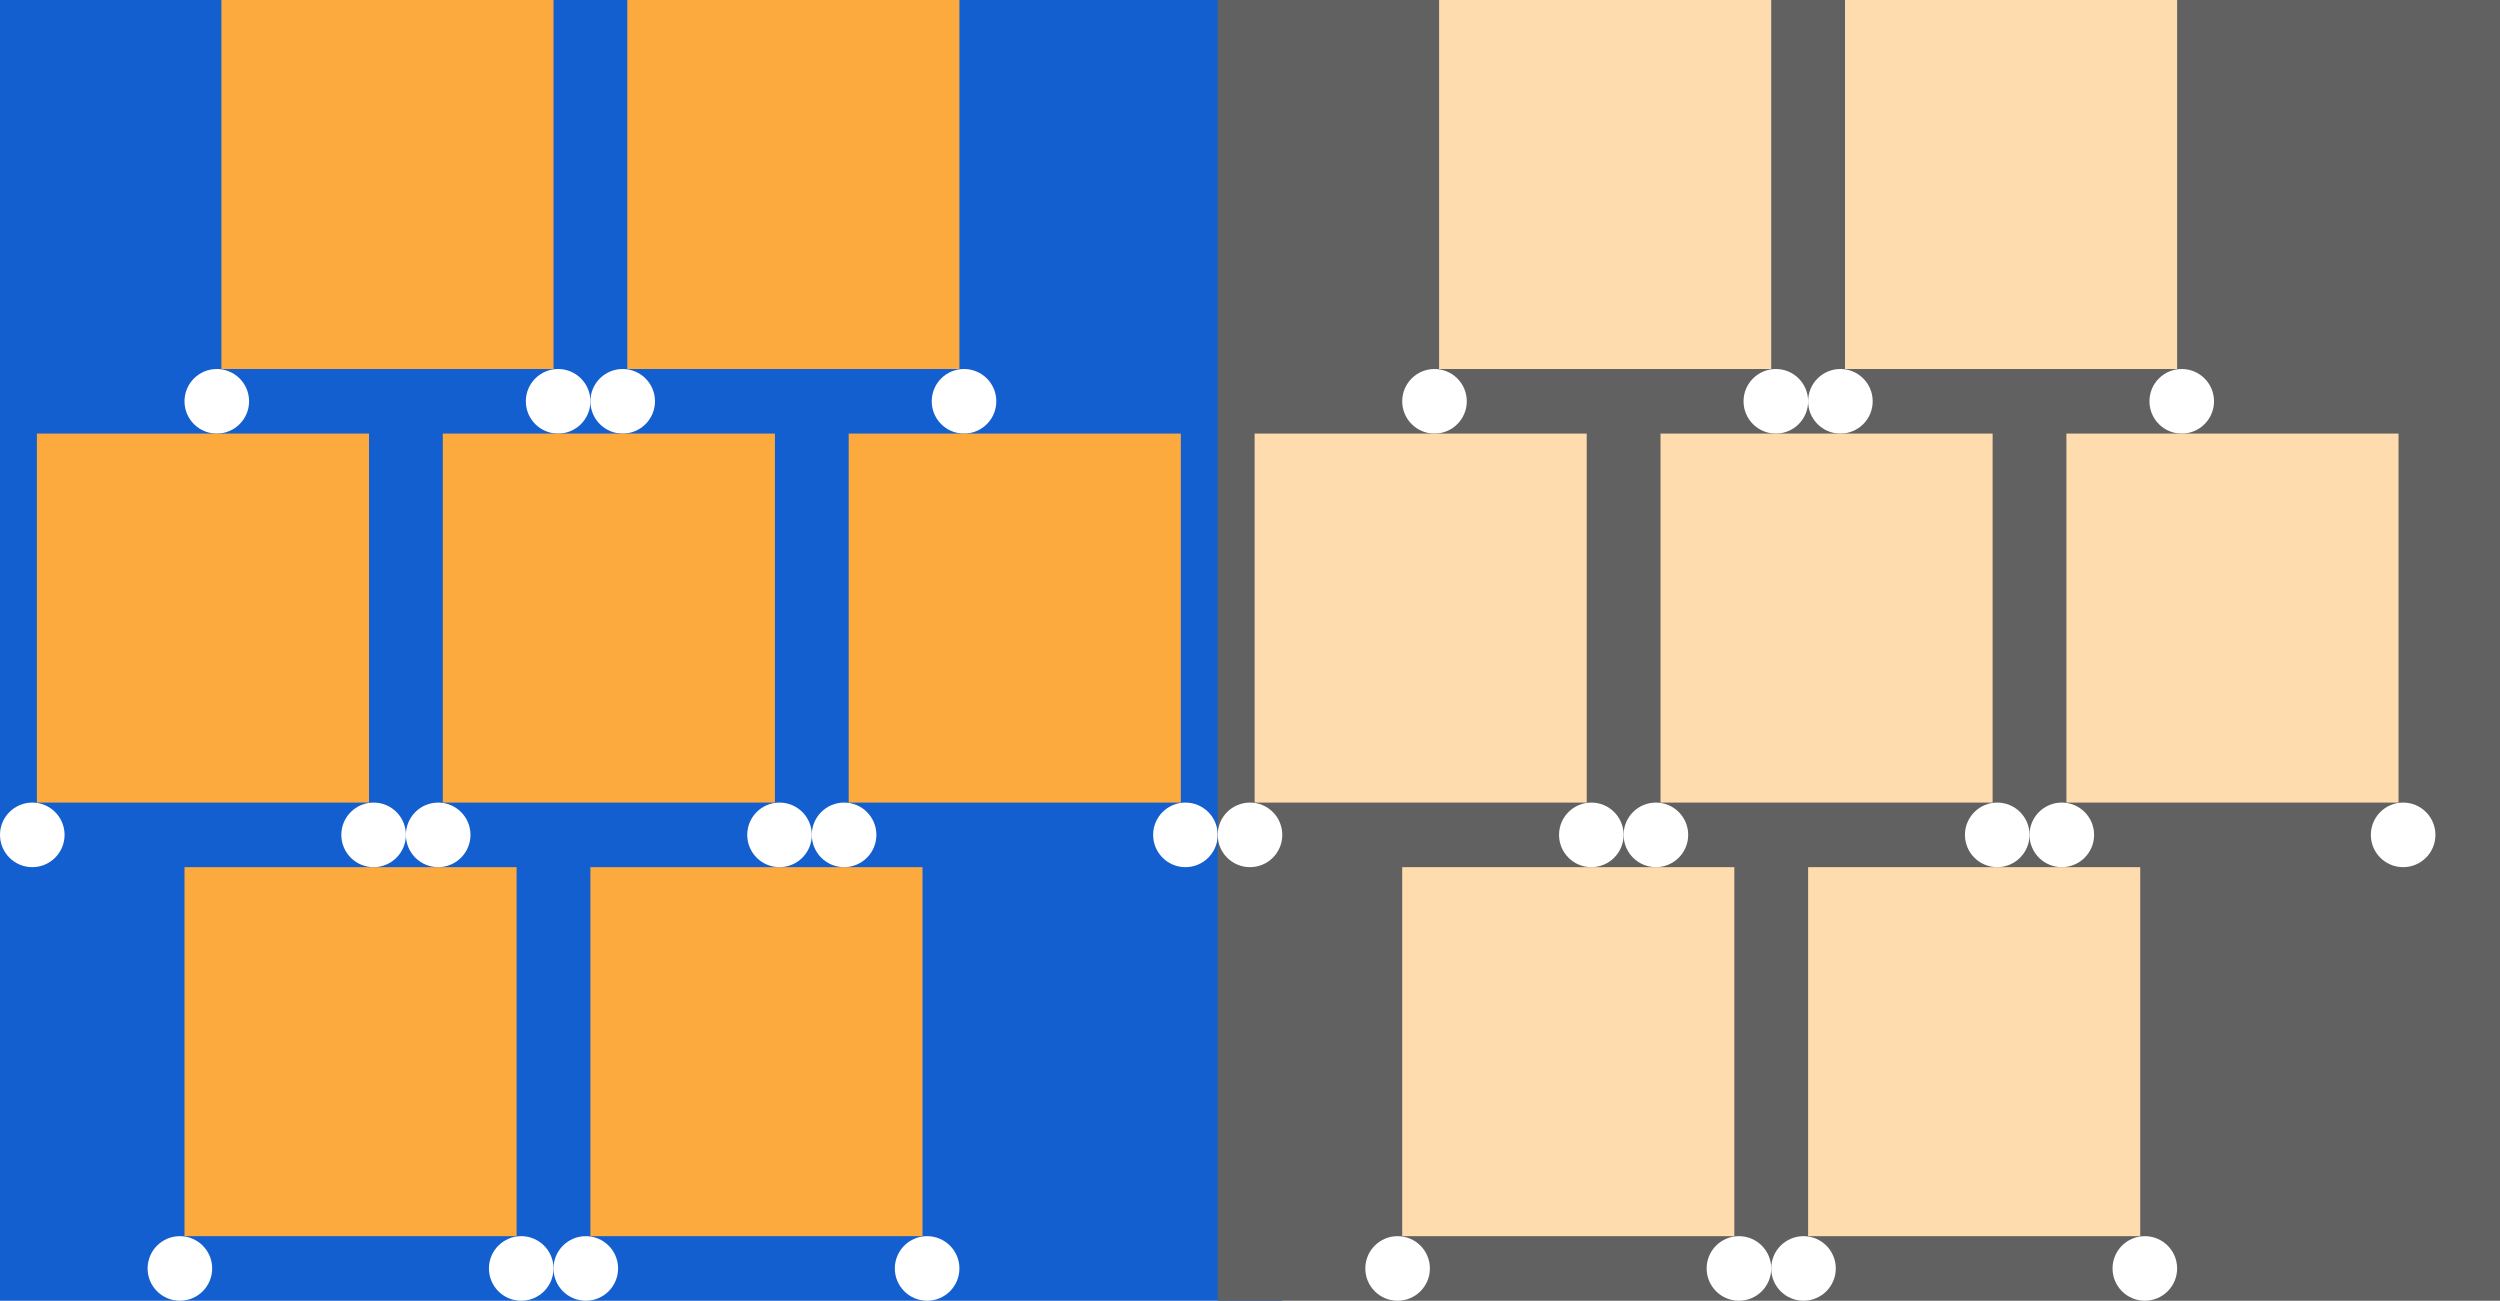
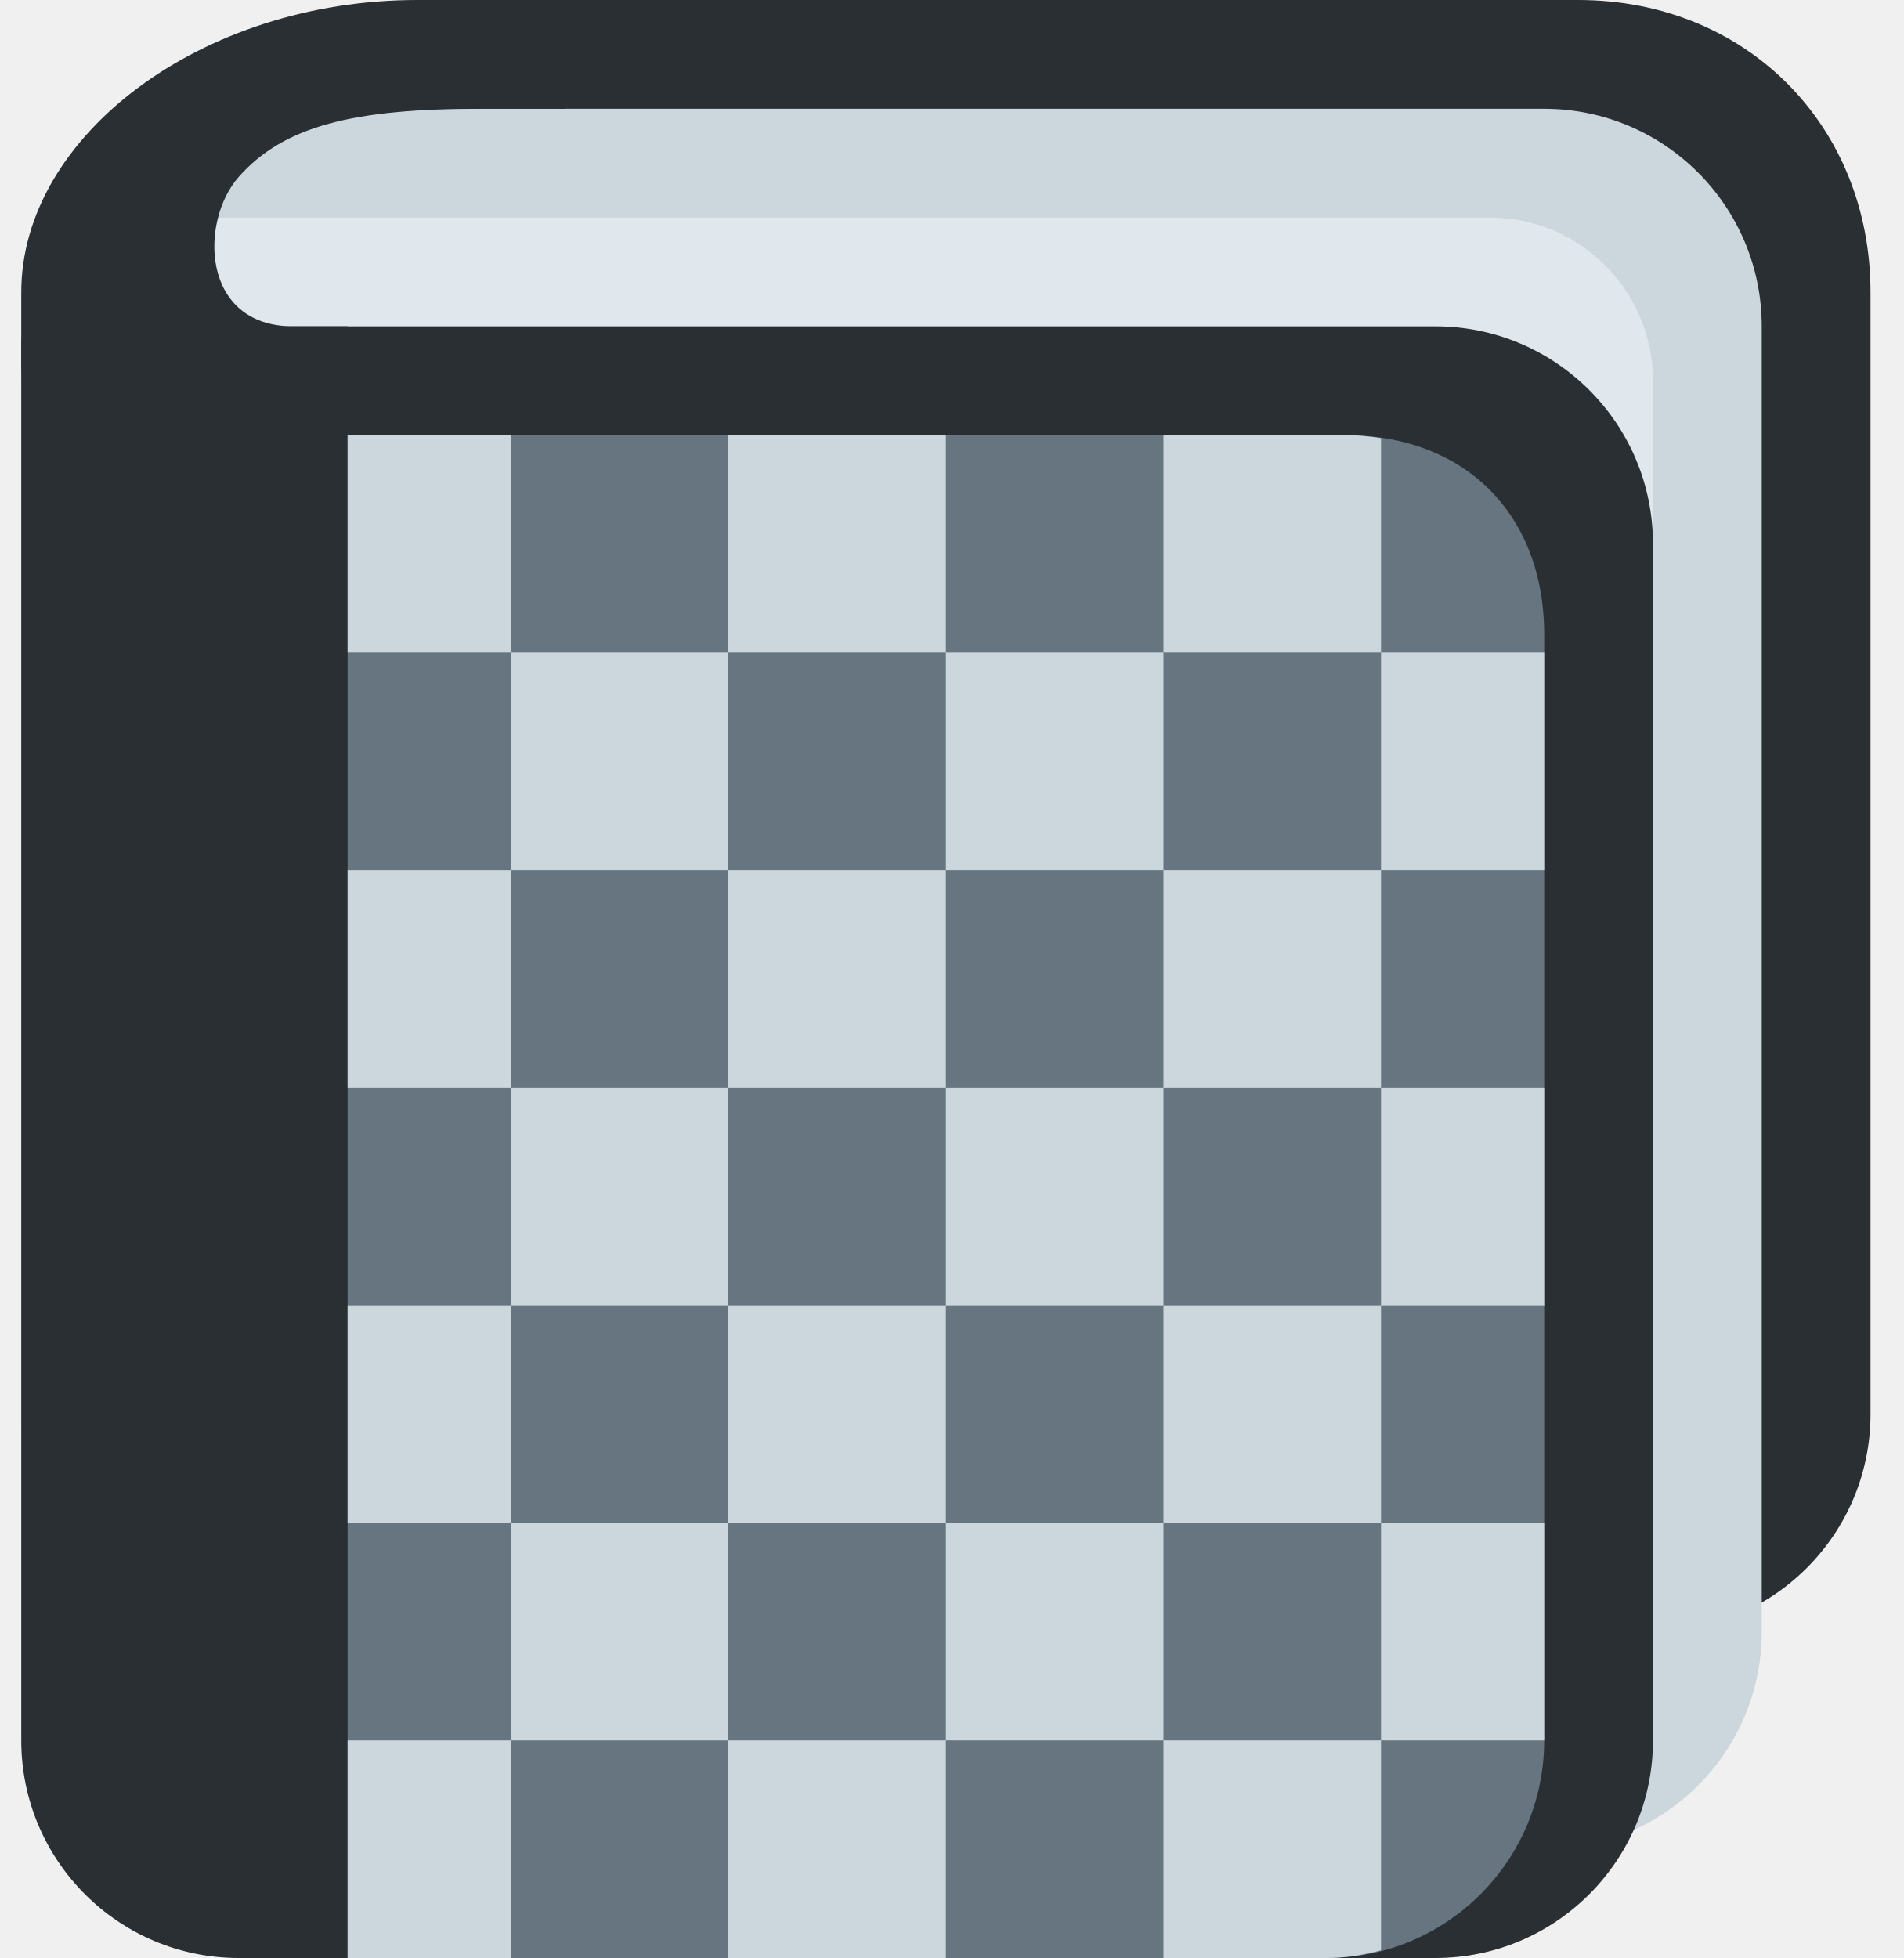
- <svg xmlns="http://www.w3.org/2000/svg" width="271" height="141" viewBox="0 0 271 141" fill="none">
-   <rect width="139" height="141" fill="#145FCF" />
-   <rect x="24" width="36" height="40" fill="#FCAA3D" />
-   <circle cx="23.5" cy="43.5" r="3.5" fill="white" />
-   <circle cx="60.5" cy="43.5" r="3.5" fill="white" />
-   <rect x="68" width="36" height="40" fill="#FCAA3D" />
-   <circle cx="67.5" cy="43.5" r="3.5" fill="white" />
-   <circle cx="104.5" cy="43.5" r="3.5" fill="white" />
-   <rect x="20" y="94" width="36" height="40" fill="#FCAA3D" />
-   <circle cx="19.5" cy="137.5" r="3.5" fill="white" />
-   <circle cx="56.5" cy="137.5" r="3.5" fill="white" />
-   <rect x="64" y="94" width="36" height="40" fill="#FCAA3D" />
-   <circle cx="63.5" cy="137.5" r="3.5" fill="white" />
-   <circle cx="100.5" cy="137.5" r="3.5" fill="white" />
-   <rect x="48" y="47" width="36" height="40" fill="#FCAA3D" />
-   <circle cx="47.5" cy="90.5" r="3.5" fill="white" />
-   <circle cx="84.5" cy="90.5" r="3.5" fill="white" />
-   <rect x="92" y="47" width="36" height="40" fill="#FCAA3D" />
-   <circle cx="91.5" cy="90.5" r="3.5" fill="white" />
-   <circle cx="128.5" cy="90.5" r="3.5" fill="white" />
-   <rect x="4" y="47" width="36" height="40" fill="#FCAA3D" />
-   <circle cx="3.5" cy="90.5" r="3.5" fill="white" />
-   <circle cx="40.5" cy="90.5" r="3.5" fill="white" />
-   <rect x="132" width="139" height="141" fill="#616161" />
-   <rect x="156" width="36" height="40" fill="#FFDCAD" />
-   <circle cx="155.5" cy="43.5" r="3.5" fill="white" />
-   <circle cx="192.5" cy="43.5" r="3.5" fill="white" />
-   <rect x="200" width="36" height="40" fill="#FFDCAD" />
-   <circle cx="199.5" cy="43.5" r="3.5" fill="white" />
-   <circle cx="236.5" cy="43.5" r="3.5" fill="white" />
-   <rect x="152" y="94" width="36" height="40" fill="#FFDCAD" />
-   <circle cx="151.5" cy="137.5" r="3.5" fill="white" />
-   <circle cx="188.5" cy="137.5" r="3.5" fill="white" />
-   <rect x="196" y="94" width="36" height="40" fill="#FFDCAD" />
-   <circle cx="195.5" cy="137.5" r="3.5" fill="white" />
-   <circle cx="232.5" cy="137.5" r="3.5" fill="white" />
-   <rect x="180" y="47" width="36" height="40" fill="#FFDCAD" />
-   <circle cx="179.5" cy="90.5" r="3.5" fill="white" />
-   <circle cx="216.5" cy="90.5" r="3.5" fill="white" />
-   <rect x="224" y="47" width="36" height="40" fill="#FFDCAD" />
-   <circle cx="223.5" cy="90.5" r="3.5" fill="white" />
-   <circle cx="260.5" cy="90.5" r="3.5" fill="white" />
-   <rect x="136" y="47" width="36" height="40" fill="#FFDCAD" />
-   <circle cx="135.5" cy="90.5" r="3.5" fill="white" />
-   <circle cx="172.5" cy="90.5" r="3.5" fill="white" />
+ <svg xmlns="http://www.w3.org/2000/svg" width="35" height="36" viewBox="0 0 35 36" fill="none">
+   <path d="M34.391 26C34.391 28.209 32.6 30 30.391 30H4.391C2.182 30 0.391 28.209 0.391 26V6.313C0.391 4.104 6.182 0 8.391 0H29.016C32.11 0 34.391 2.312 34.391 5.375V26Z" fill="#292F33" />
+   <path d="M32.391 30C32.391 32.209 30.6 34 28.391 34H6.391C4.182 34 2.391 32.209 2.391 30V6C2.391 1.881 2.37 2 7.391 2H28.391C30.6 2 32.391 3.791 32.391 6V30Z" fill="#CCD6DD" />
+   <path d="M30.391 31C30.391 32.657 29.048 34 27.391 34H3.391C1.734 34 0.391 32.657 0.391 31V7C0.391 5.343 1.734 4 3.391 4H27.391C29.048 4 30.391 5.343 30.391 7V31Z" fill="#E1E8ED" />
+   <path d="M30.391 32C30.391 34.209 28.6 36 26.391 36H5.391C3.182 36 1.391 34.209 1.391 32V10C1.391 7.791 3.182 6 5.391 6H26.391C28.6 6 30.391 7.791 30.391 10V32Z" fill="#292F33" />
+   <path d="M28.391 32C28.391 34.209 26.6 36 24.391 36H5.391C3.182 36 1.391 34.209 1.391 32V12C1.391 9.791 3.182 8 5.391 8H24.726C26.935 8 28.391 9.456 28.391 11.665V32Z" fill="#66757F" />
+   <path d="M5.391 6C3.703 6 3.66 4.078 4.391 3.25C5.223 2.309 6.516 2 8.829 2H10.391V0H7.672C3.703 0 0.391 2.5 0.391 5.375V32C0.391 34.209 2.182 36 4.391 36H6.391V6H5.391Z" fill="#292F33" />
+   <path d="M6.391 8H9.391V12H6.391V8ZM13.391 8H17.391V12H13.391V8ZM25.391 8.056C25.177 8.025 24.958 8 24.726 8H21.391V12H25.391V8.056ZM17.391 12H21.391V16H17.391V12ZM25.391 12H28.391V16H25.391V12ZM9.391 12H13.391V16H9.391V12ZM6.391 16H9.391V20H6.391V16ZM13.391 16H17.391V20H13.391V16ZM21.391 16H25.391V20H21.391V16ZM17.391 20H21.391V24H17.391V20ZM25.391 20H28.391V24H25.391V20ZM9.391 20H13.391V24H9.391V20ZM6.391 24H9.391V28H6.391V24ZM13.391 24H17.391V28H13.391V24ZM21.391 24H25.391V28H21.391V24ZM6.391 32H9.391V36H6.391V32ZM13.391 32H17.391V36H13.391V32ZM21.391 36H24.391C24.738 36 25.07 35.942 25.391 35.859V32H21.391V36ZM17.391 28H21.391V32H17.391V28ZM25.391 28H28.391V32H25.391V28ZM9.391 28H13.391V32H9.391V28Z" fill="#CCD6DD" />
</svg>
